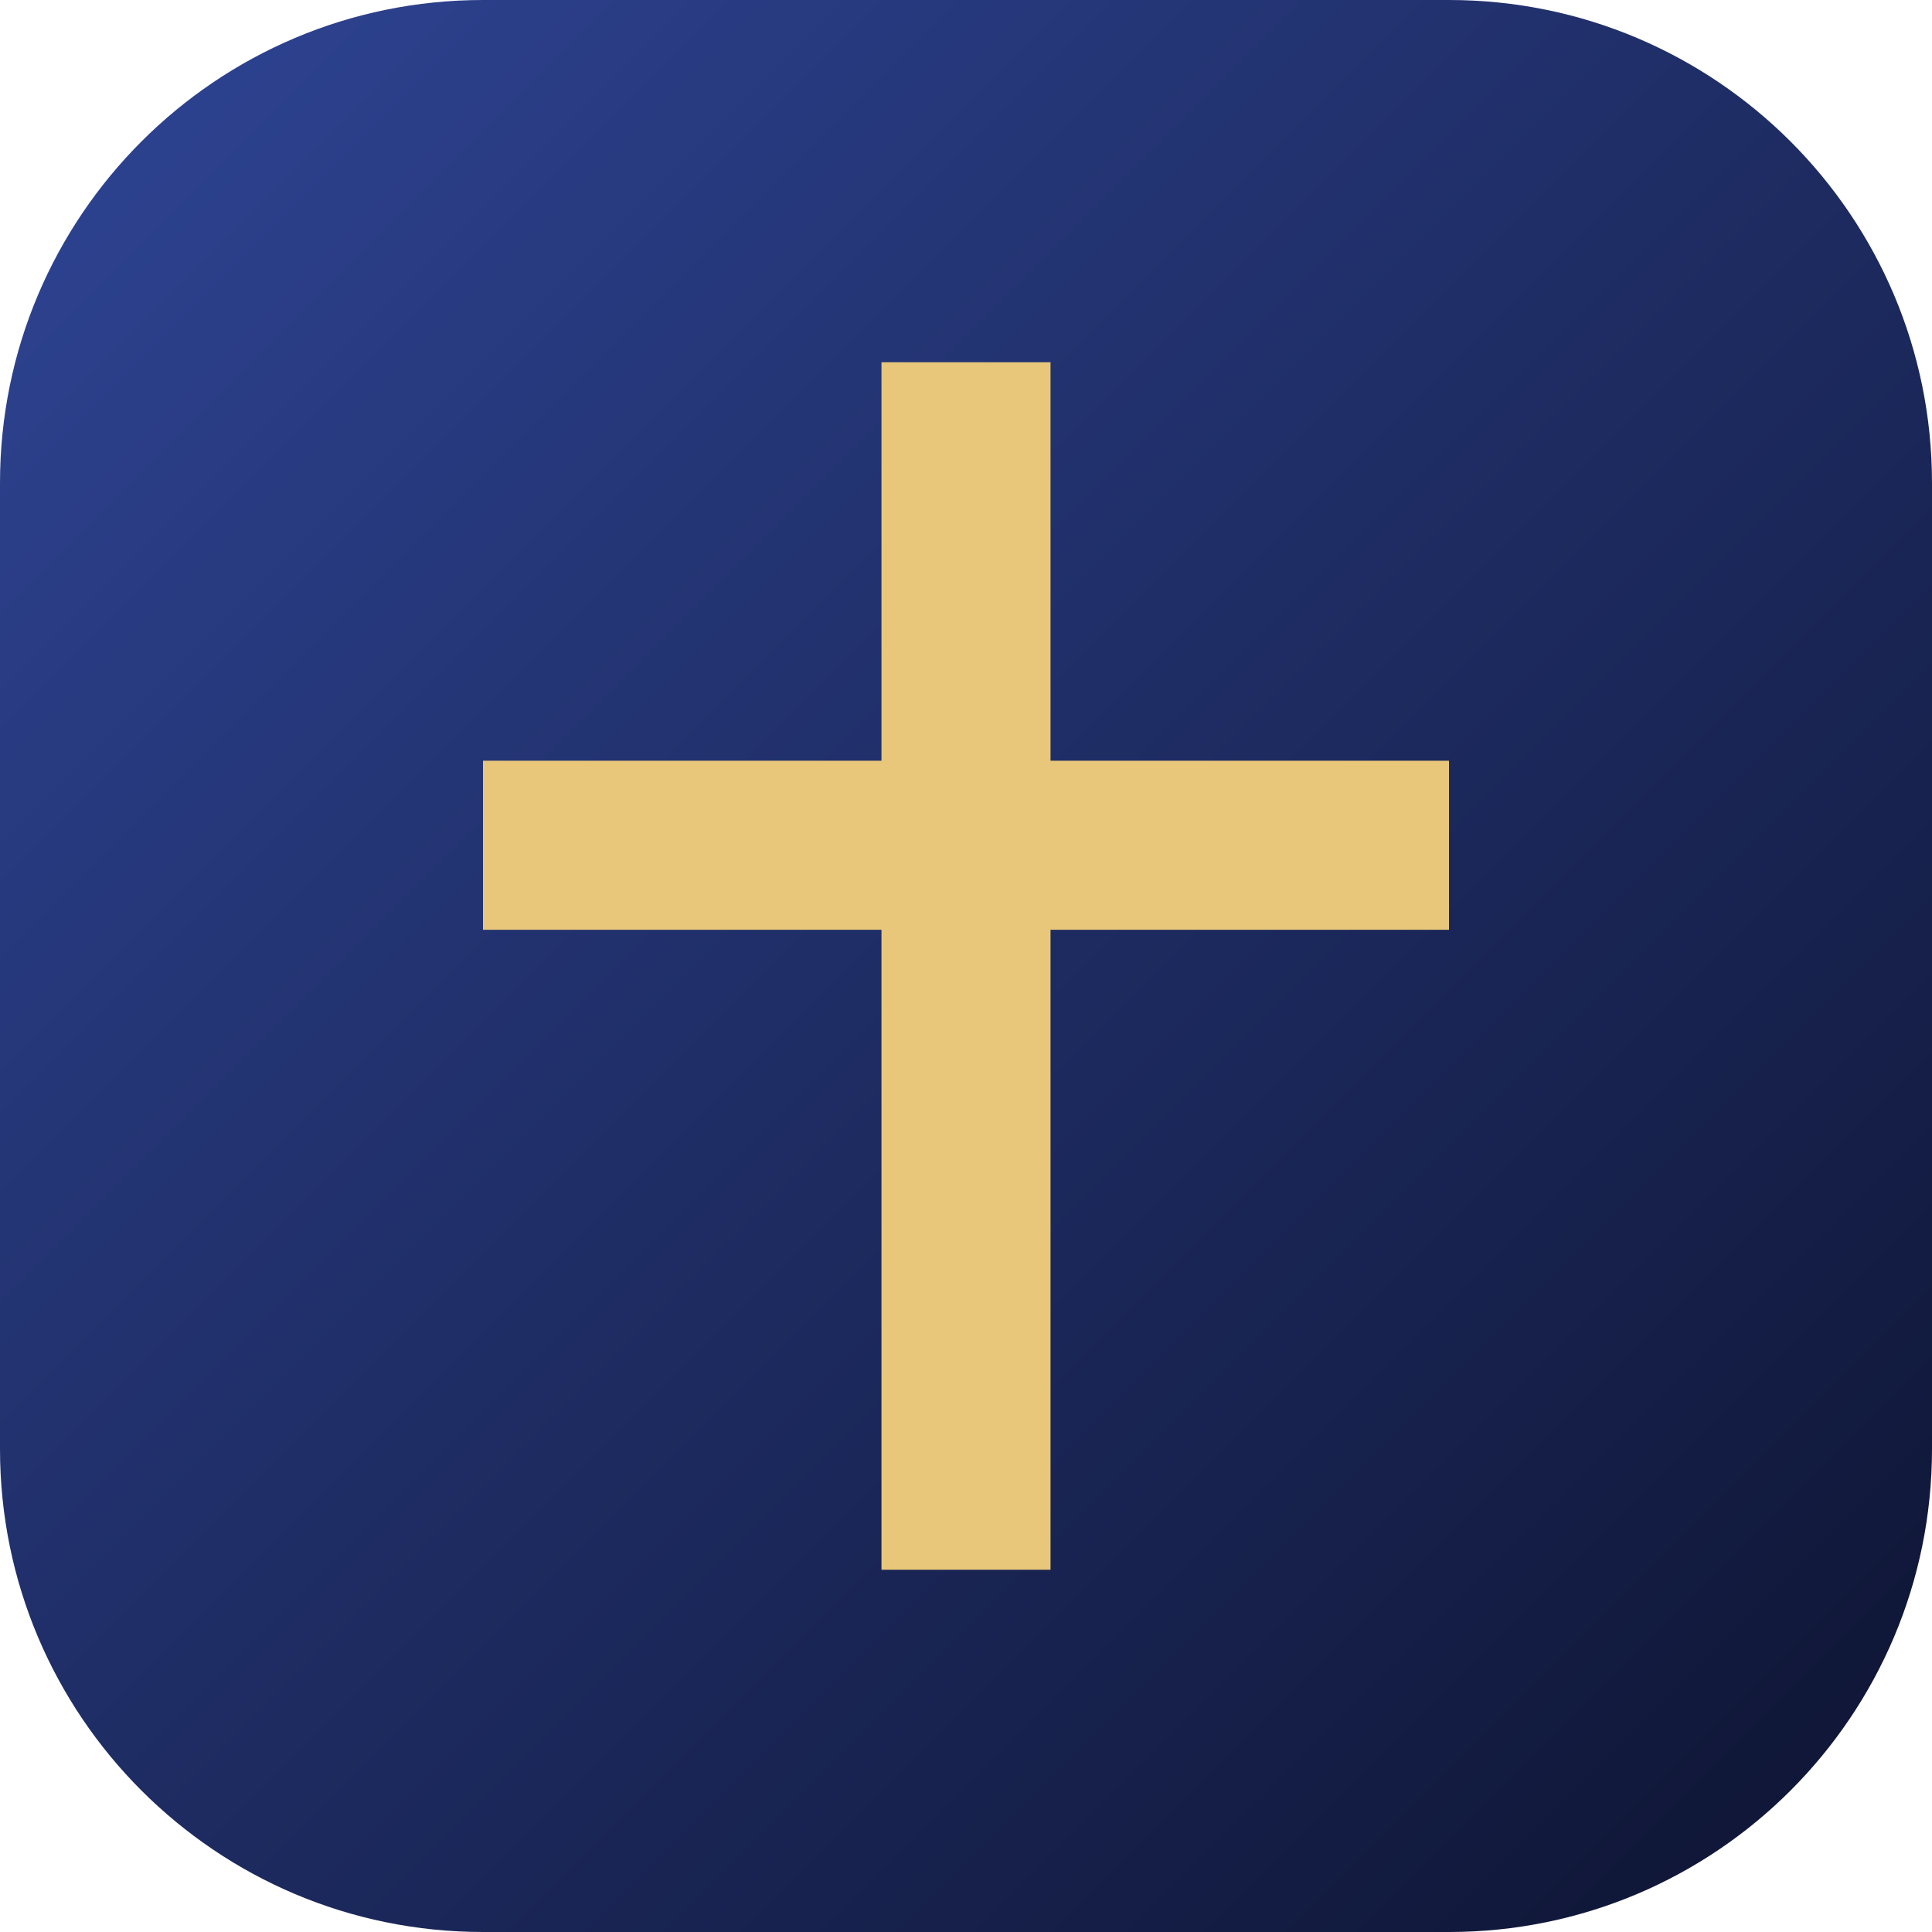
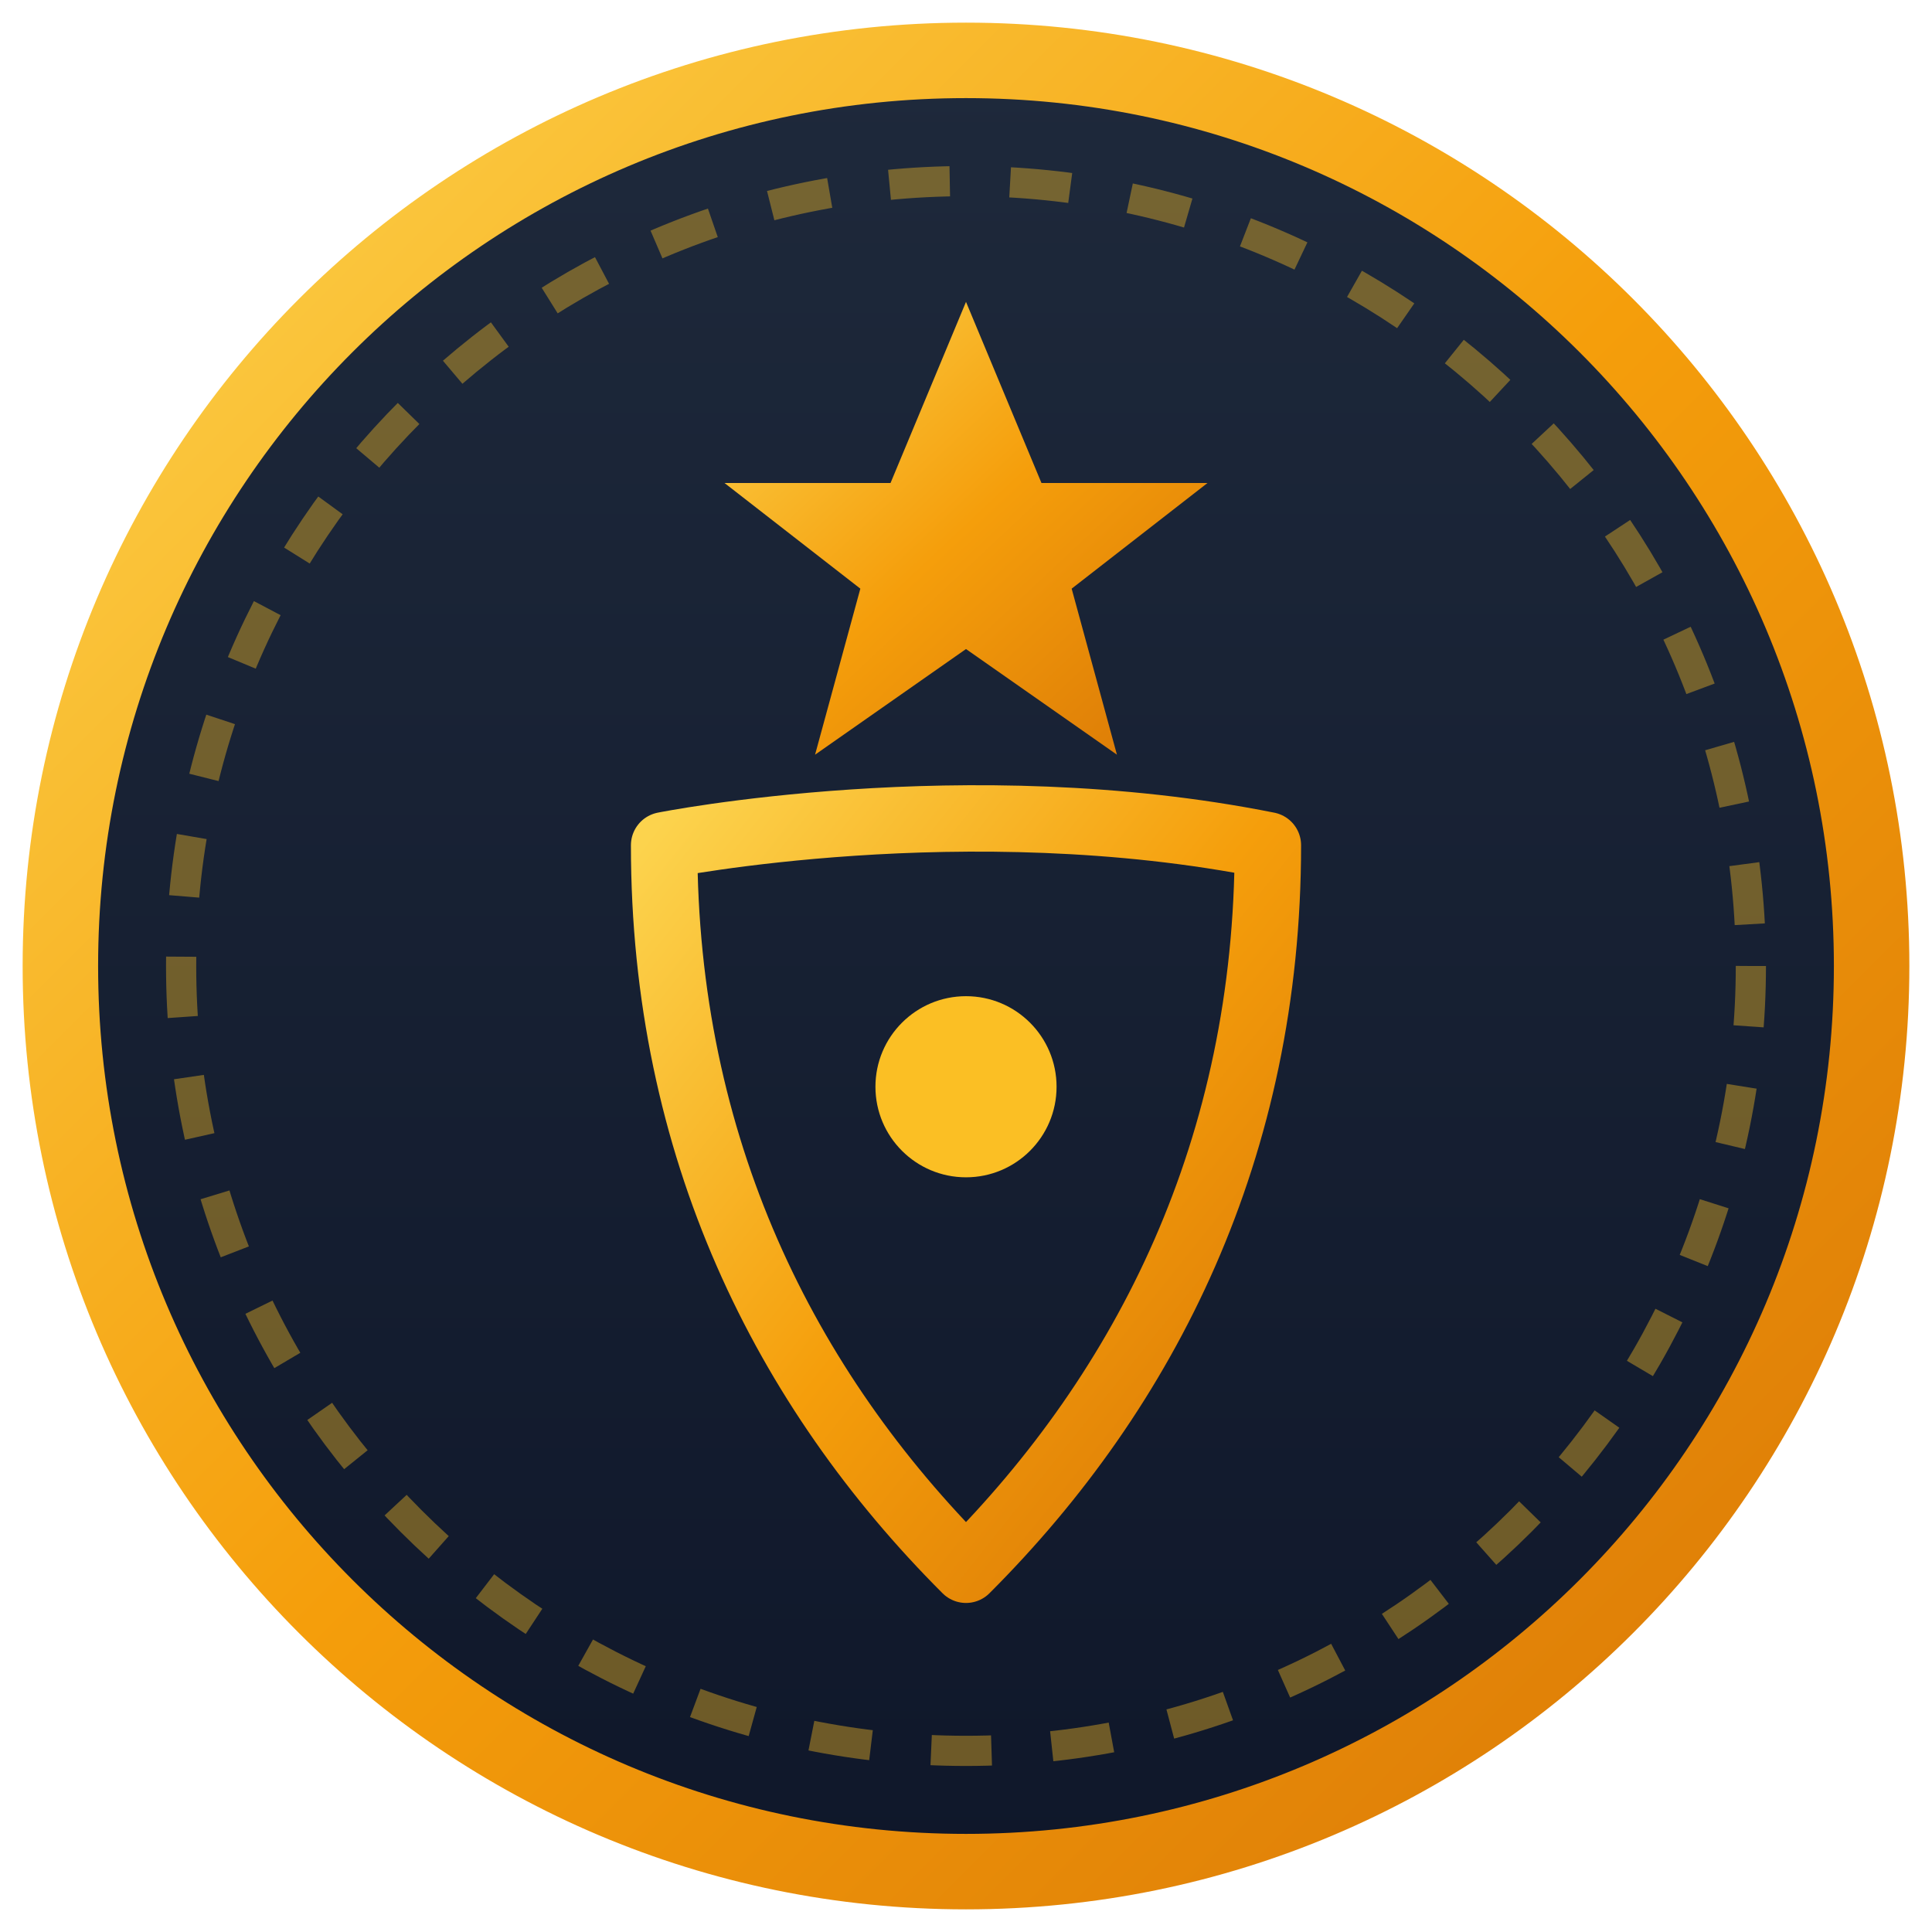
- <svg xmlns="http://www.w3.org/2000/svg" viewBox="0 0 32 32">
+ <svg xmlns="http://www.w3.org/2000/svg" viewBox="0 0 64 64">
  <defs>
-     <linearGradient id="g" x1="0" y1="0" x2="1" y2="1">
-       <stop offset="0" stop-color="#2f4596" />
-       <stop offset="1" stop-color="#0d1330" />
+     <linearGradient id="crestGold" x1="0" y1="0" x2="1" y2="1">
+       <stop offset="0%" stop-color="#FCD34D" />
+       <stop offset="50%" stop-color="#F59E0B" />
+       <stop offset="100%" stop-color="#D97706" />
+     </linearGradient>
+     <linearGradient id="crestBg" x1="0" y1="0" x2="0" y2="1">
+       <stop offset="0%" stop-color="#1E293B" />
+       <stop offset="100%" stop-color="#0F172A" />
    </linearGradient>
  </defs>
-   <rect width="32" height="32" rx="8" fill="url(#g)" />
-   <path d="M14.6 6h2.8v6.6h6.6v2.8h-6.6V26h-2.8V15.4H8v-2.8h6.6z" fill="#e8c77a" />
+   <circle cx="32" cy="32" r="30" fill="url(#crestBg)" stroke="url(#crestGold)" stroke-width="2.5" />
+   <circle cx="32" cy="32" r="26" fill="none" stroke="#FBBF24" stroke-opacity="0.4" stroke-dasharray="2 2" stroke-width="1" />
+   <path d="M32 10 L34.5 16 L40 16 L35.5 19.5 L37 25 L32 21.5 L27 25 L28.5 19.5 L24 16 L29.5 16 Z" fill="url(#crestGold)" />
+   <path d="M22 28 C22 28, 32 26, 42 28 C42 38, 38 46, 32 52 C26 46, 22 38, 22 28 Z" fill="none" stroke="url(#crestGold)" stroke-width="2.2" stroke-linejoin="round" />
+   <path d="M32 27 V51" stroke="url(#crestGold)" stroke-width="1.5" />
+   <path d="M24 36 H40" stroke="url(#crestGold)" stroke-width="1.5" />
+   <circle cx="32" cy="36" r="3" fill="#FBBF24" />
</svg>
